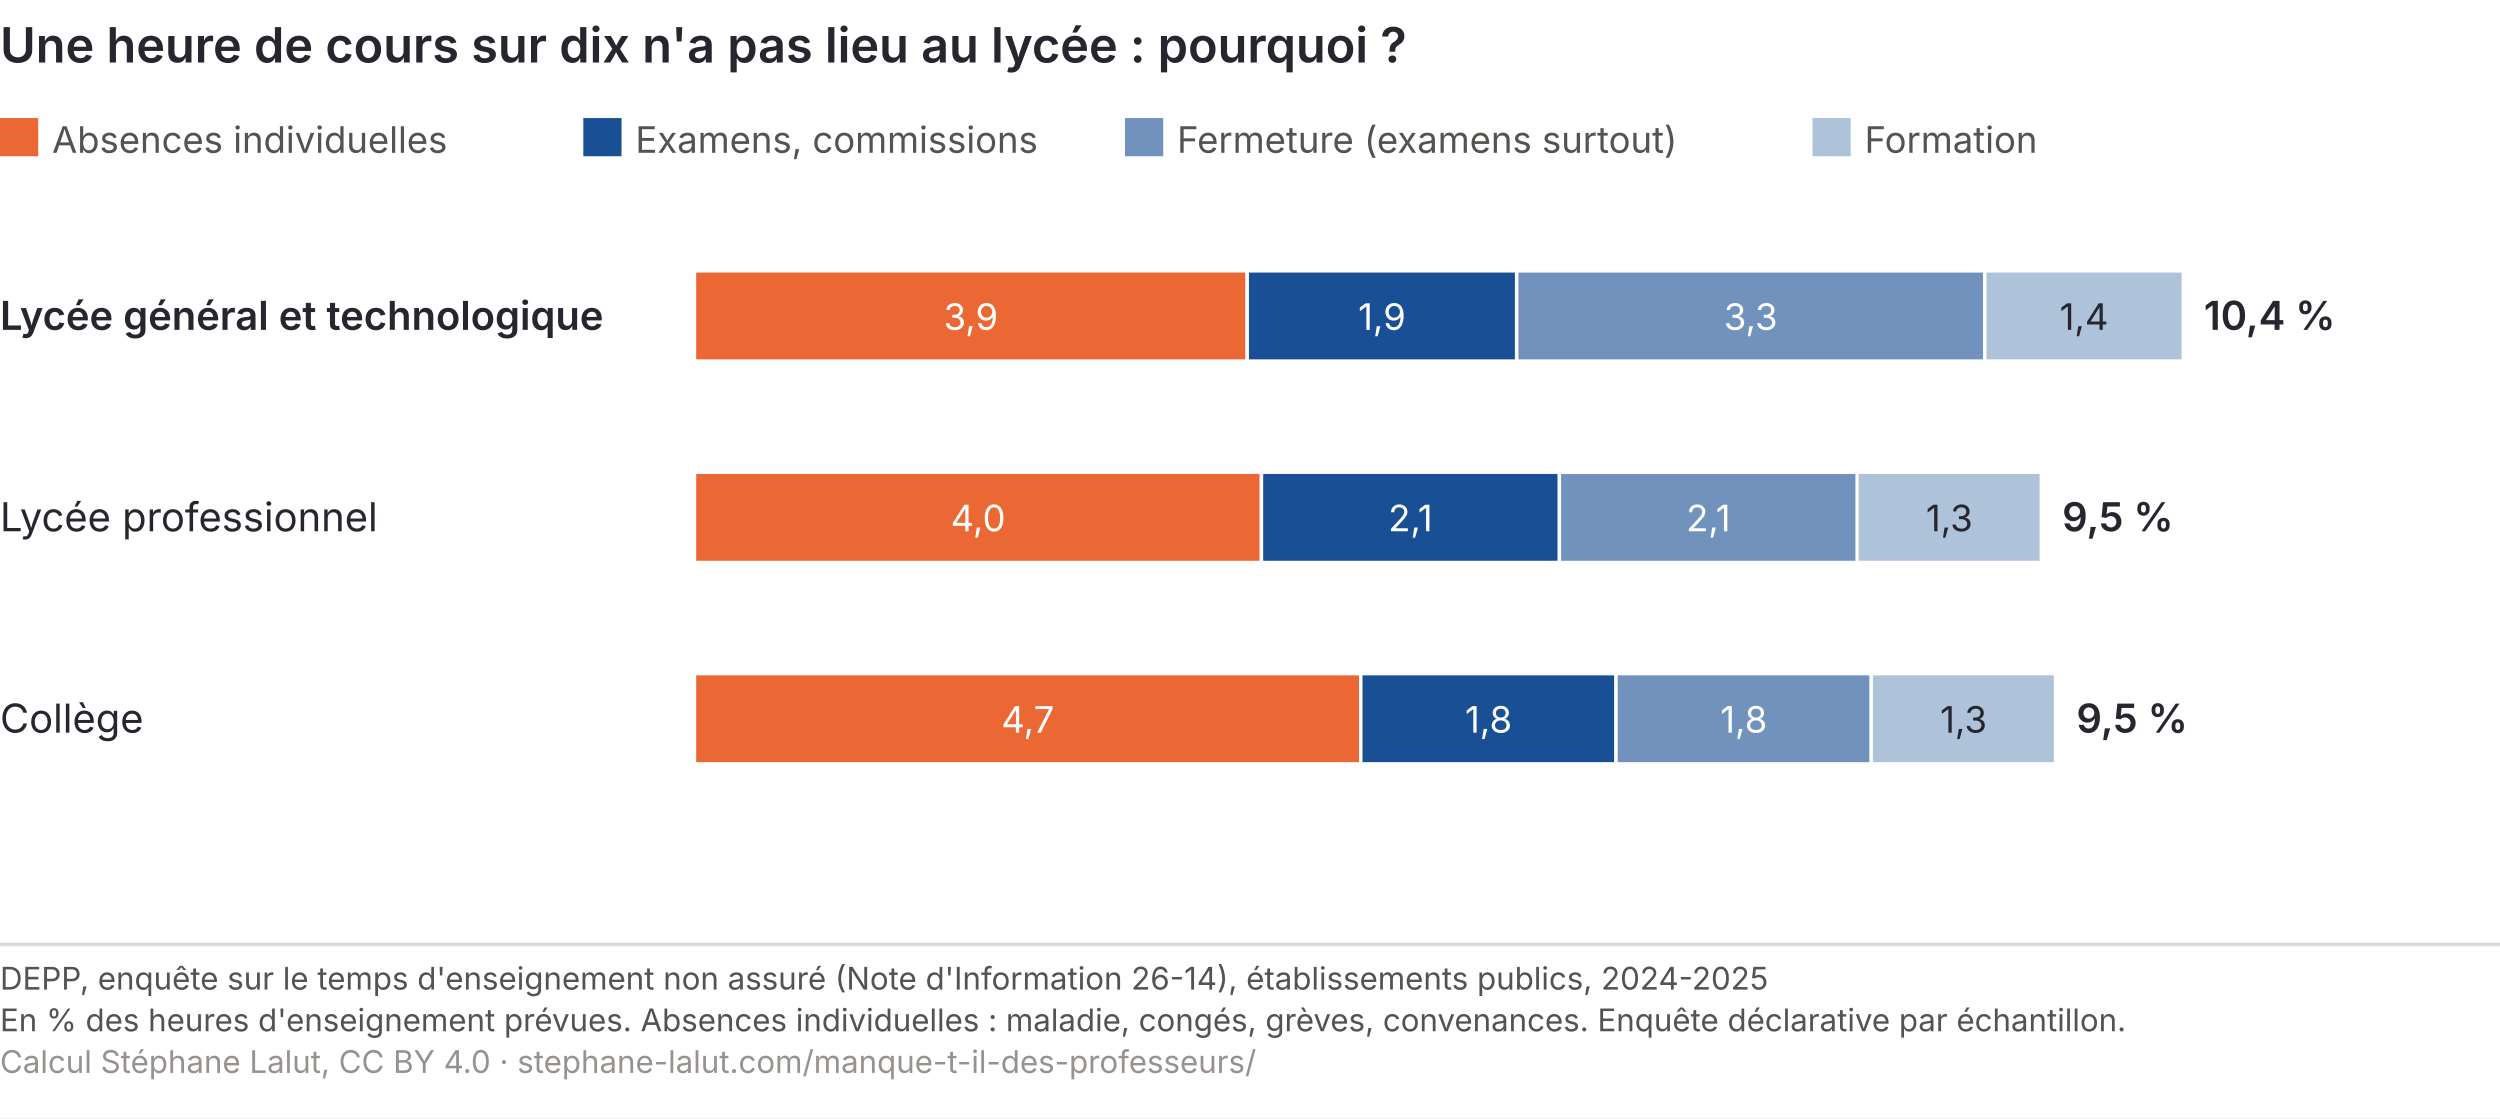
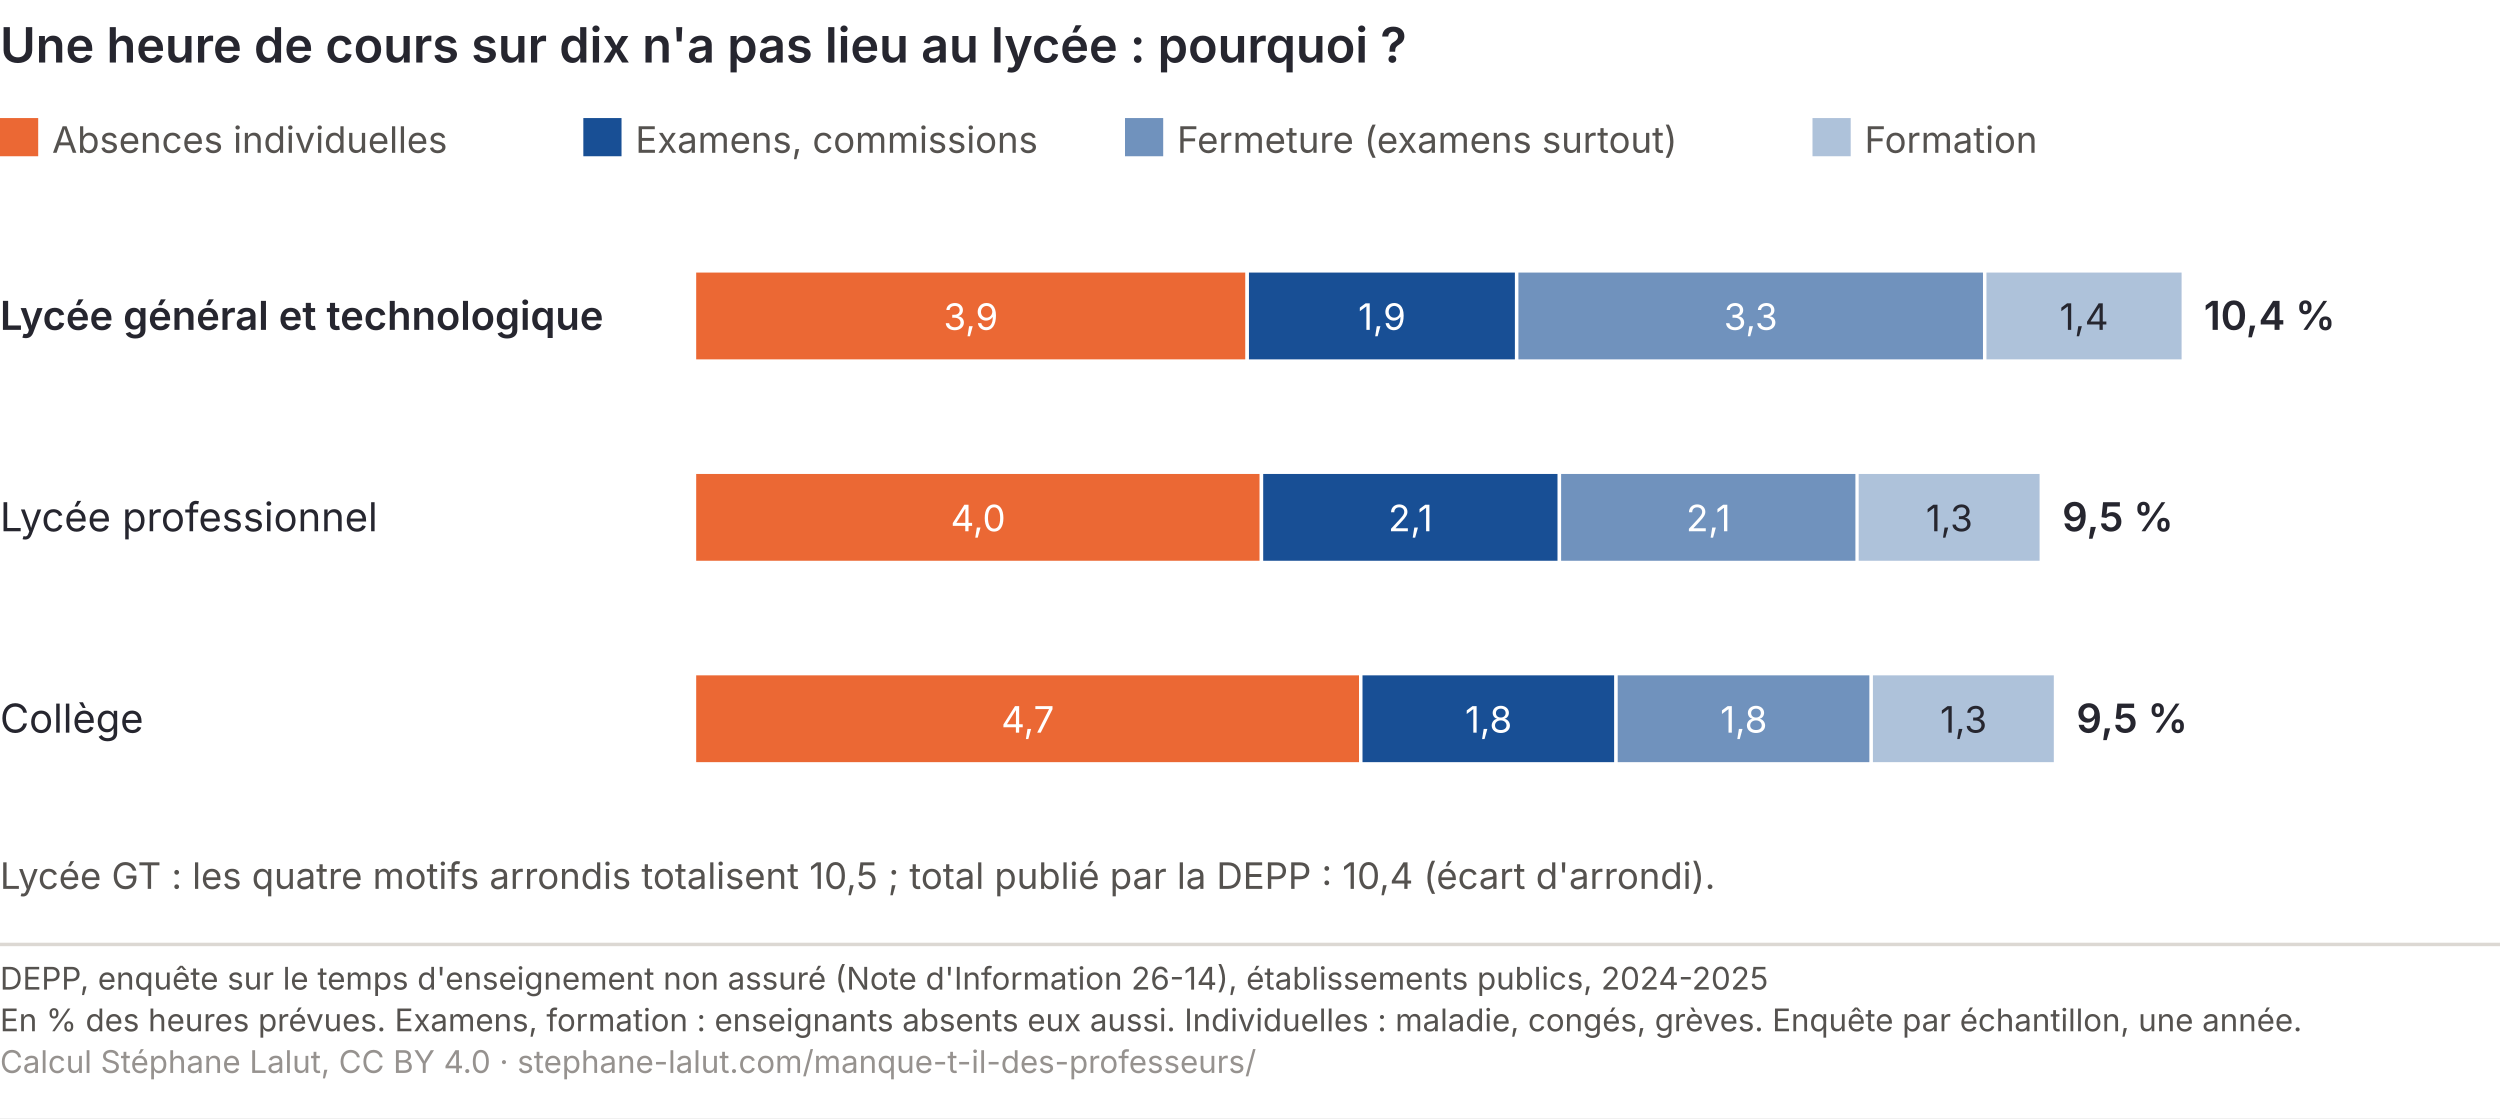
<svg xmlns="http://www.w3.org/2000/svg" viewBox="0 0 720 322" role="img" font-variant-numeric="tabular-nums" aria-labelledby="lyc-h-t lyc-h-d" font-family="Inter, 'Helvetica Neue', Arial, sans-serif">
  <rect width="720" height="322" fill="#ffffff" />
  <text x="0" y="18" font-size="14" font-weight="600" fill="#26262f">Une heure de cours sur dix n'a pas lieu au lycée : pourquoi ?</text>
  <rect x="0" y="34" width="11" height="11" fill="#eb6834" opacity="1.0" />
  <text x="15" y="44" font-size="10.5" fill="#55524f">Absences individuelles</text>
  <rect x="168" y="34" width="11" height="11" fill="#184f95" opacity="1.0" />
  <text x="183" y="44" font-size="10.5" fill="#55524f">Examens, commissions</text>
  <rect x="324" y="34" width="11" height="11" fill="#184f95" opacity="0.62" />
  <text x="339" y="44" font-size="10.5" fill="#55524f">Fermeture (examens surtout)</text>
  <rect x="522" y="34" width="11" height="11" fill="#184f95" opacity="0.35" />
  <text x="537" y="44" font-size="10.5" fill="#55524f">Formation</text>
  <text x="0" y="95" font-size="11.5" fill="#26262f" font-weight="600">Lycée général et technologique</text>
  <rect x="200.0" y="78" width="159.2" height="26" fill="#eb6834" opacity="1.0" stroke="#ffffff" stroke-width="1" />
  <text x="279.6" y="95" font-size="10.5" fill="#ffffff" text-anchor="middle">3,9</text>
  <rect x="359.2" y="78" width="77.6" height="26" fill="#184f95" opacity="1.0" stroke="#ffffff" stroke-width="1" />
  <text x="398.0" y="95" font-size="10.5" fill="#ffffff" text-anchor="middle">1,9</text>
  <rect x="436.8" y="78" width="134.8" height="26" fill="#184f95" opacity="0.62" stroke="#ffffff" stroke-width="1" />
  <text x="504.2" y="95" font-size="10.5" fill="#ffffff" text-anchor="middle">3,3</text>
  <rect x="571.6" y="78" width="57.2" height="26" fill="#184f95" opacity="0.35" stroke="#ffffff" stroke-width="1" />
  <text x="600.2" y="95" font-size="10.5" fill="#26262f" text-anchor="middle">1,4</text>
  <text x="634.7" y="95" font-size="11.5" font-weight="600" fill="#26262f">10,4 %</text>
  <text x="0" y="153" font-size="11.5" fill="#26262f" font-weight="400">Lycée professionnel</text>
  <rect x="200.0" y="136" width="163.3" height="26" fill="#eb6834" opacity="1.0" stroke="#ffffff" stroke-width="1" />
  <text x="281.7" y="153" font-size="10.5" fill="#ffffff" text-anchor="middle">4,0</text>
  <rect x="363.3" y="136" width="85.8" height="26" fill="#184f95" opacity="1.0" stroke="#ffffff" stroke-width="1" />
  <text x="406.2" y="153" font-size="10.5" fill="#ffffff" text-anchor="middle">2,1</text>
  <rect x="449.1" y="136" width="85.8" height="26" fill="#184f95" opacity="0.62" stroke="#ffffff" stroke-width="1" />
  <text x="492.0" y="153" font-size="10.5" fill="#ffffff" text-anchor="middle">2,1</text>
  <rect x="534.8" y="136" width="53.1" height="26" fill="#184f95" opacity="0.35" stroke="#ffffff" stroke-width="1" />
  <text x="561.4" y="153" font-size="10.5" fill="#26262f" text-anchor="middle">1,3</text>
  <text x="593.9" y="153" font-size="11.5" font-weight="600" fill="#26262f">9,5 %</text>
  <text x="0" y="211" font-size="11.5" fill="#26262f" font-weight="400">Collège</text>
  <rect x="200.0" y="194" width="191.9" height="26" fill="#eb6834" opacity="1.0" stroke="#ffffff" stroke-width="1" />
  <text x="296.0" y="211" font-size="10.5" fill="#ffffff" text-anchor="middle">4,7</text>
  <rect x="391.9" y="194" width="73.5" height="26" fill="#184f95" opacity="1.0" stroke="#ffffff" stroke-width="1" />
  <text x="428.7" y="211" font-size="10.5" fill="#ffffff" text-anchor="middle">1,8</text>
  <rect x="465.4" y="194" width="73.5" height="26" fill="#184f95" opacity="0.62" stroke="#ffffff" stroke-width="1" />
  <text x="502.2" y="211" font-size="10.5" fill="#ffffff" text-anchor="middle">1,8</text>
  <rect x="538.9" y="194" width="53.1" height="26" fill="#184f95" opacity="0.35" stroke="#ffffff" stroke-width="1" />
  <text x="565.5" y="211" font-size="10.5" fill="#26262f" text-anchor="middle">1,3</text>
  <text x="598.0" y="211" font-size="11.5" font-weight="600" fill="#26262f">9,5 %</text>
+   <text x="0" y="256" font-size="10.5" fill="#55524f">Lycée GT : les quatre motifs arrondis totalisent 10,5 ; total publié par la DEPP : 10,4 (écart d'arrondi).</text>
  <line x1="0" y1="272.0" x2="720" y2="272.0" stroke="#dcd8d3" />
  <text x="0" y="285.0" font-size="9" fill="#55524f">DEPP, enquête sur le temps d'enseignement non assuré (Note d'Information 26-14), établissements publics, 2024-2025</text>
-   <text x="0" y="297.0" font-size="9" fill="#55524f">En % des heures d'enseignement prévues. Absences individuelles : maladie, congés, grèves, convenances. Enquête déclarative par échantillon.</text>
+   <text x="0" y="297.0" font-size="9" fill="#55524f">En % des heures prévues. Examens, formation : enseignants absents eux aussi. Individuelles : maladie, congés, grèves. Enquête par échantillon, une année.</text>
  <text x="0" y="309.0" font-size="9" fill="#96928f">Calcul Stéphane Lalut, CC BY 4.0 · stephane-lalut.com/manque-t-il-des-professeurs/</text>
</svg>
